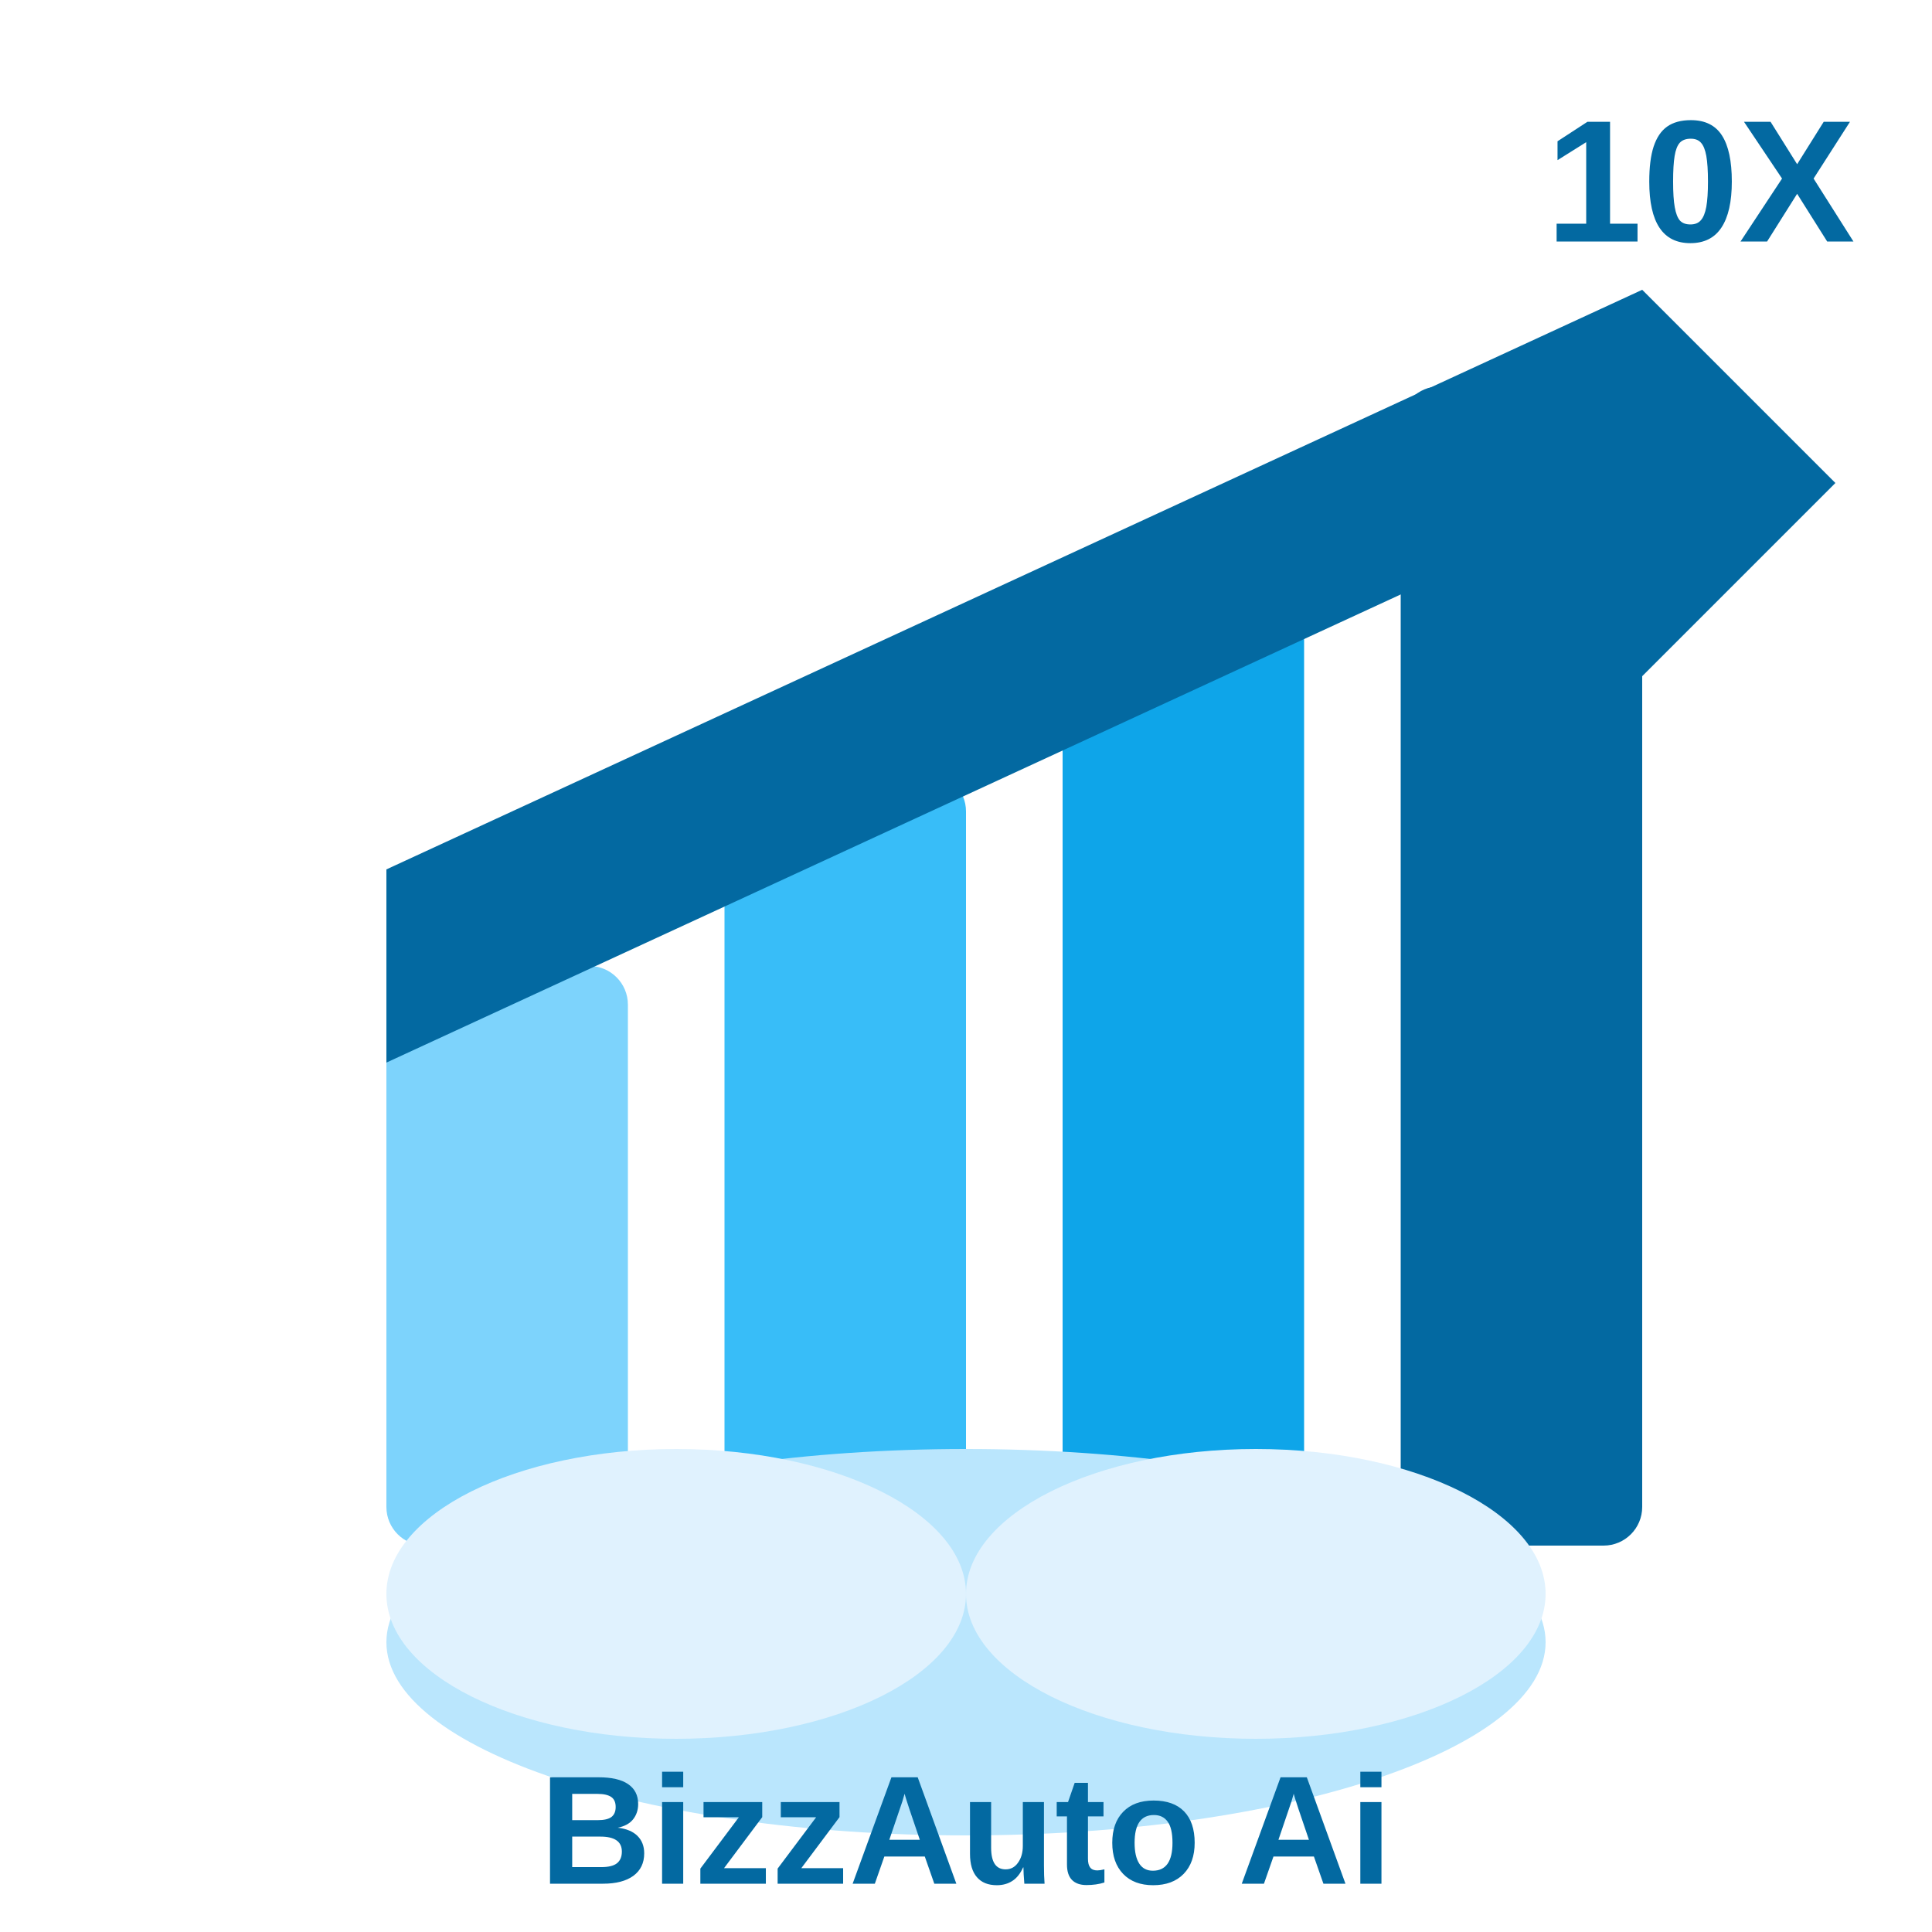
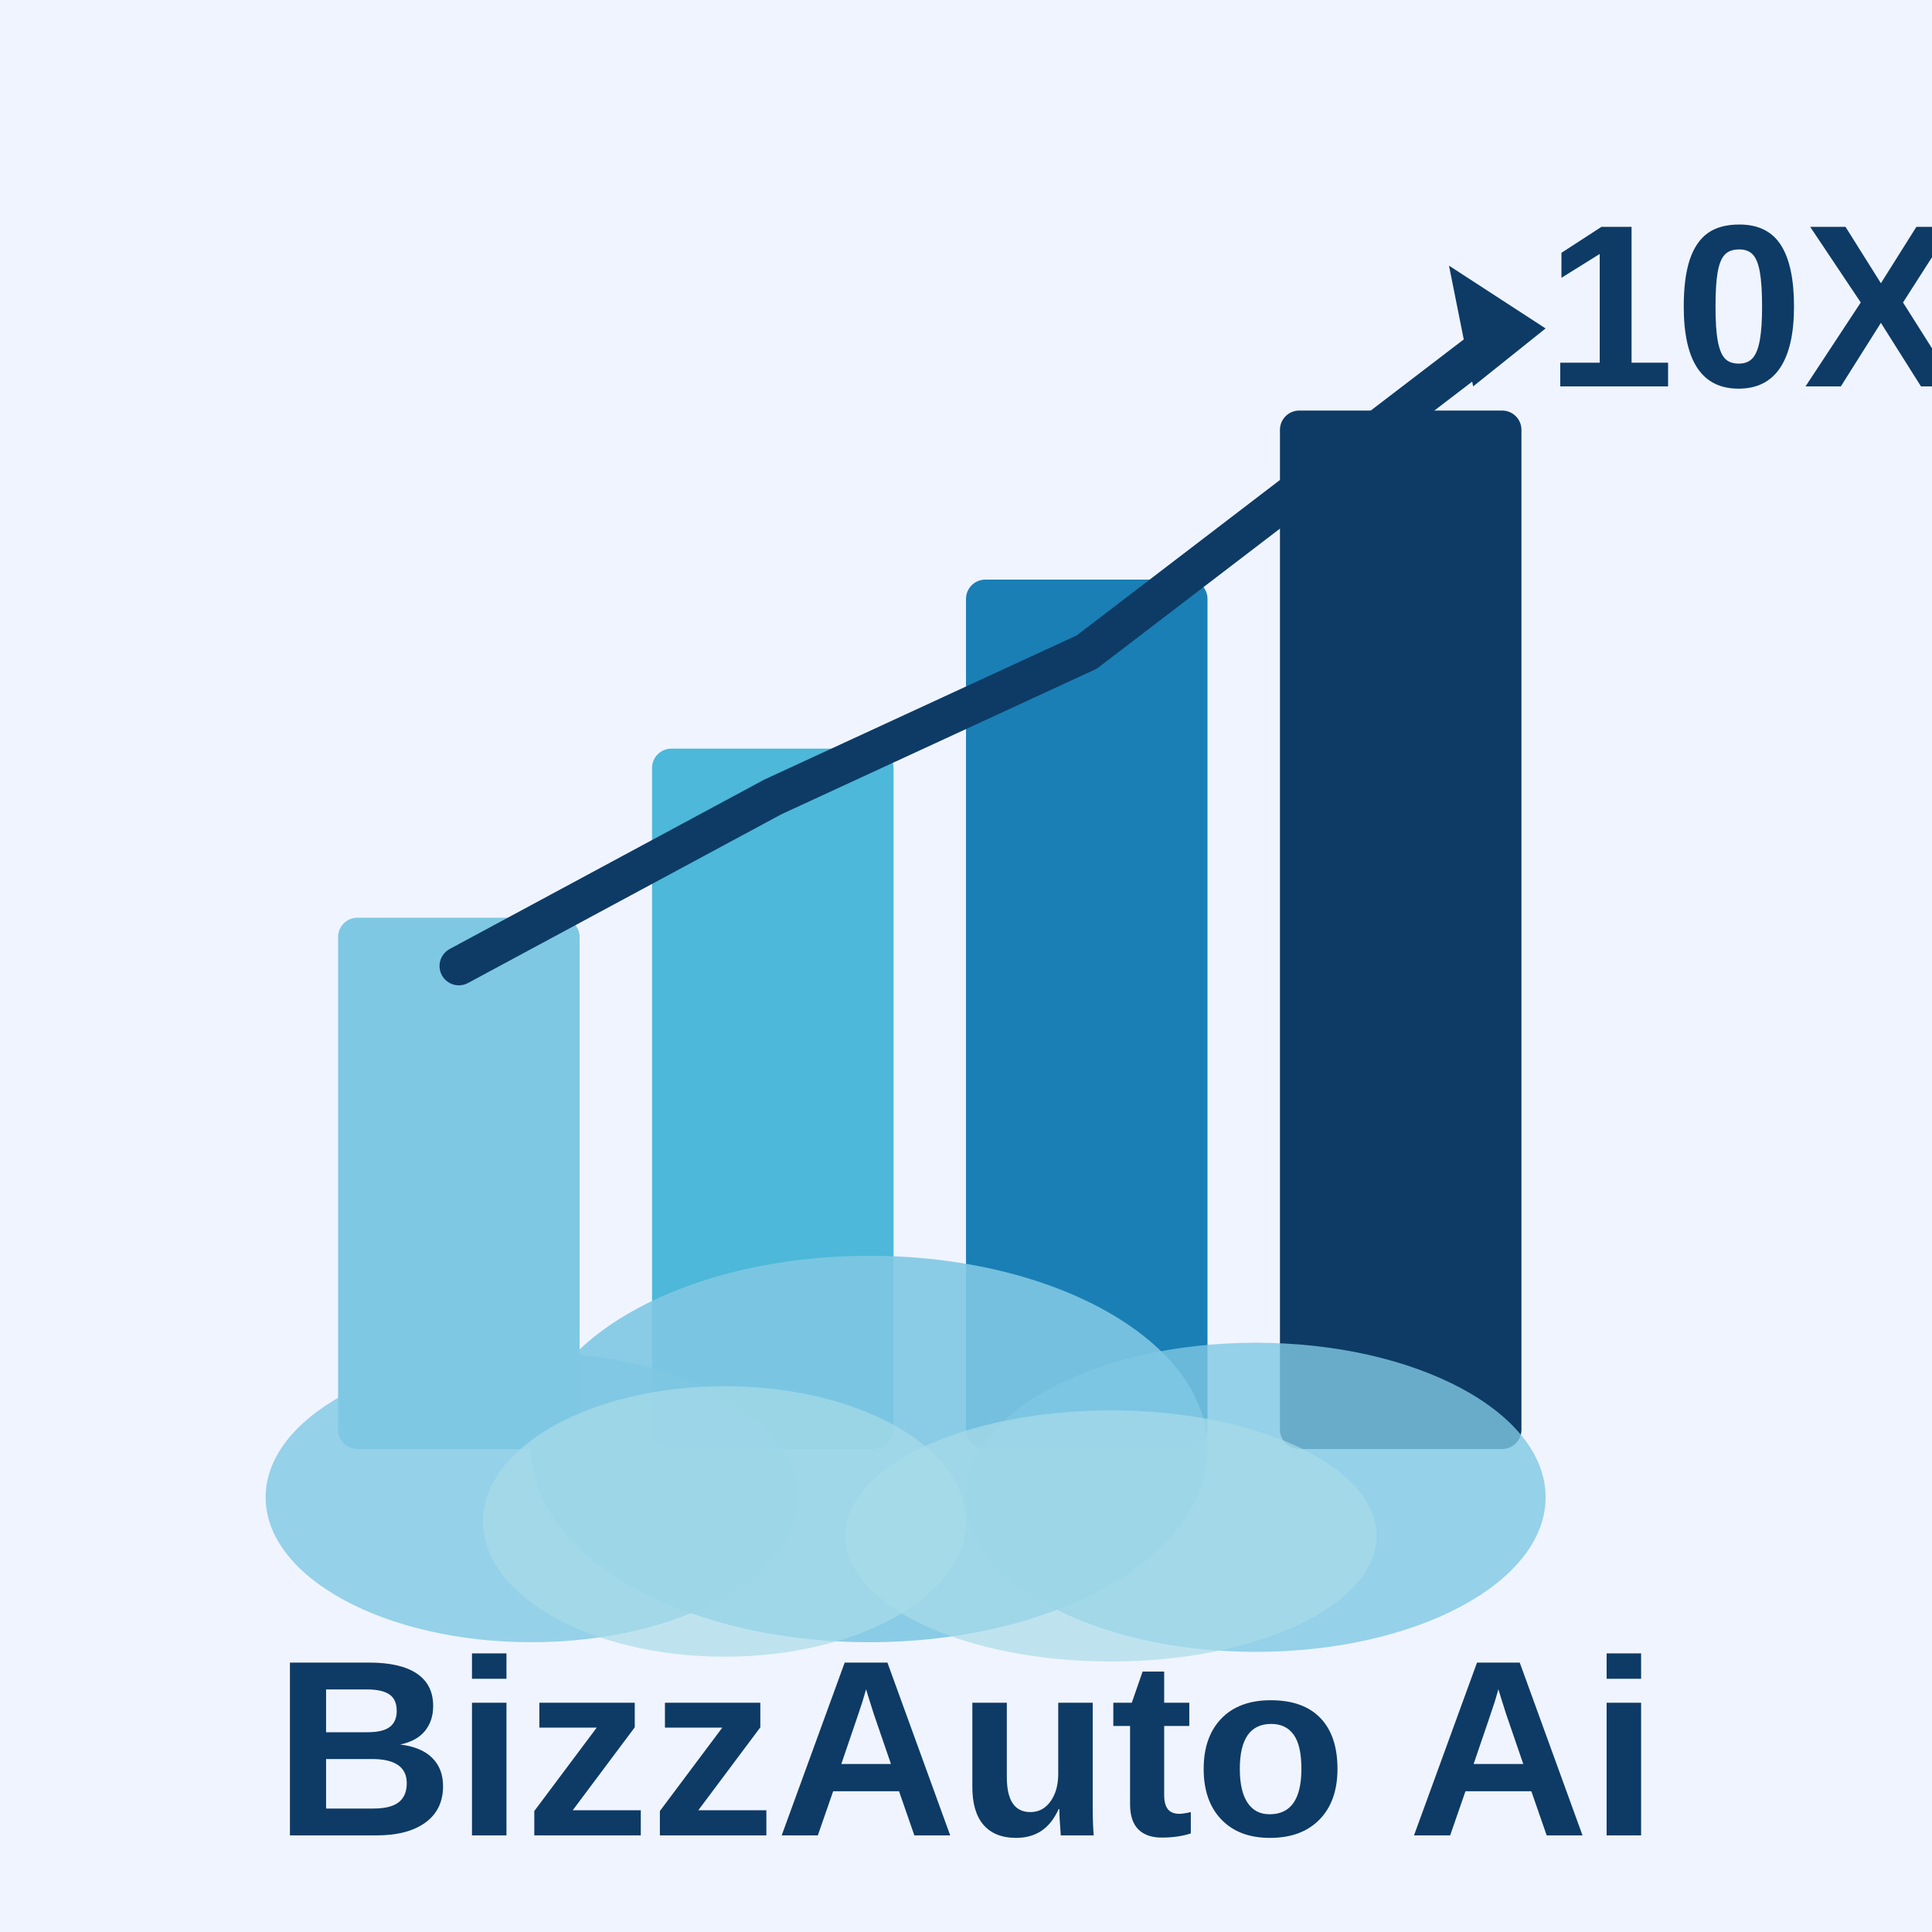
- <svg xmlns="http://www.w3.org/2000/svg" viewBox="0 0 200 200" fill="none">
-   <rect width="200" height="200" fill="white" />
-   <rect x="40" y="100" width="25" height="60" rx="4" fill="#7DD3FC" />
-   <rect x="75" y="80" width="25" height="80" rx="4" fill="#38BDF8" />
-   <rect x="110" y="60" width="25" height="100" rx="4" fill="#0EA5E9" />
-   <rect x="145" y="40" width="25" height="120" rx="4" fill="#0369A1" />
-   <path d="M40 90 L170 30 L170 50 L40 110 Z" fill="#0369A1" />
-   <polygon points="170,30 190,50 170,70" fill="#0369A1" />
-   <ellipse cx="100" cy="170" rx="60" ry="20" fill="#BAE6FD" />
-   <ellipse cx="70" cy="165" rx="30" ry="15" fill="#E0F2FE" />
-   <ellipse cx="130" cy="165" rx="30" ry="15" fill="#E0F2FE" />
-   <text x="160" y="25" font-family="Arial, sans-serif" font-size="18" font-weight="bold" fill="#0369A1">10X</text>
-   <text x="100" y="195" font-family="Arial, sans-serif" font-size="16" font-weight="bold" fill="#0369A1" text-anchor="middle">BizzAuto Ai</text>
+ <svg xmlns="http://www.w3.org/2000/svg" viewBox="0 0 400 400" fill="none">
+   <rect width="400" height="400" fill="#f0f4ff" />
+   <rect x="70" y="190" width="50" height="110" rx="4" fill="#7ec8e3" />
+   <rect x="135" y="155" width="50" height="145" rx="4" fill="#4db8d9" />
+   <rect x="200" y="120" width="50" height="180" rx="4" fill="#1a7fb5" />
+   <rect x="265" y="85" width="50" height="215" rx="4" fill="#0d3b66" />
+   <path d="M95 200 L160 165 L225 135 L310 70" stroke="#0d3b66" stroke-width="8" stroke-linecap="round" stroke-linejoin="round" fill="none" />
+   <polygon points="300,55 320,68 305,80" fill="#0d3b66" />
+   <ellipse cx="110" cy="310" rx="55" ry="30" fill="#7ec8e3" opacity="0.8" />
+   <ellipse cx="180" cy="300" rx="70" ry="40" fill="#7ec8e3" opacity="0.9" />
+   <ellipse cx="260" cy="310" rx="60" ry="32" fill="#7ec8e3" opacity="0.8" />
+   <ellipse cx="150" cy="315" rx="50" ry="28" fill="#a8dce8" opacity="0.7" />
+   <ellipse cx="230" cy="318" rx="55" ry="26" fill="#a8dce8" opacity="0.7" />
+   <text x="320" y="80" font-family="Arial, sans-serif" font-size="48" font-weight="bold" fill="#0d3b66">10X</text>
+   <text x="200" y="380" font-family="Arial, sans-serif" font-size="52" font-weight="bold" fill="#0d3b66" text-anchor="middle">BizzAuto Ai</text>
</svg>
